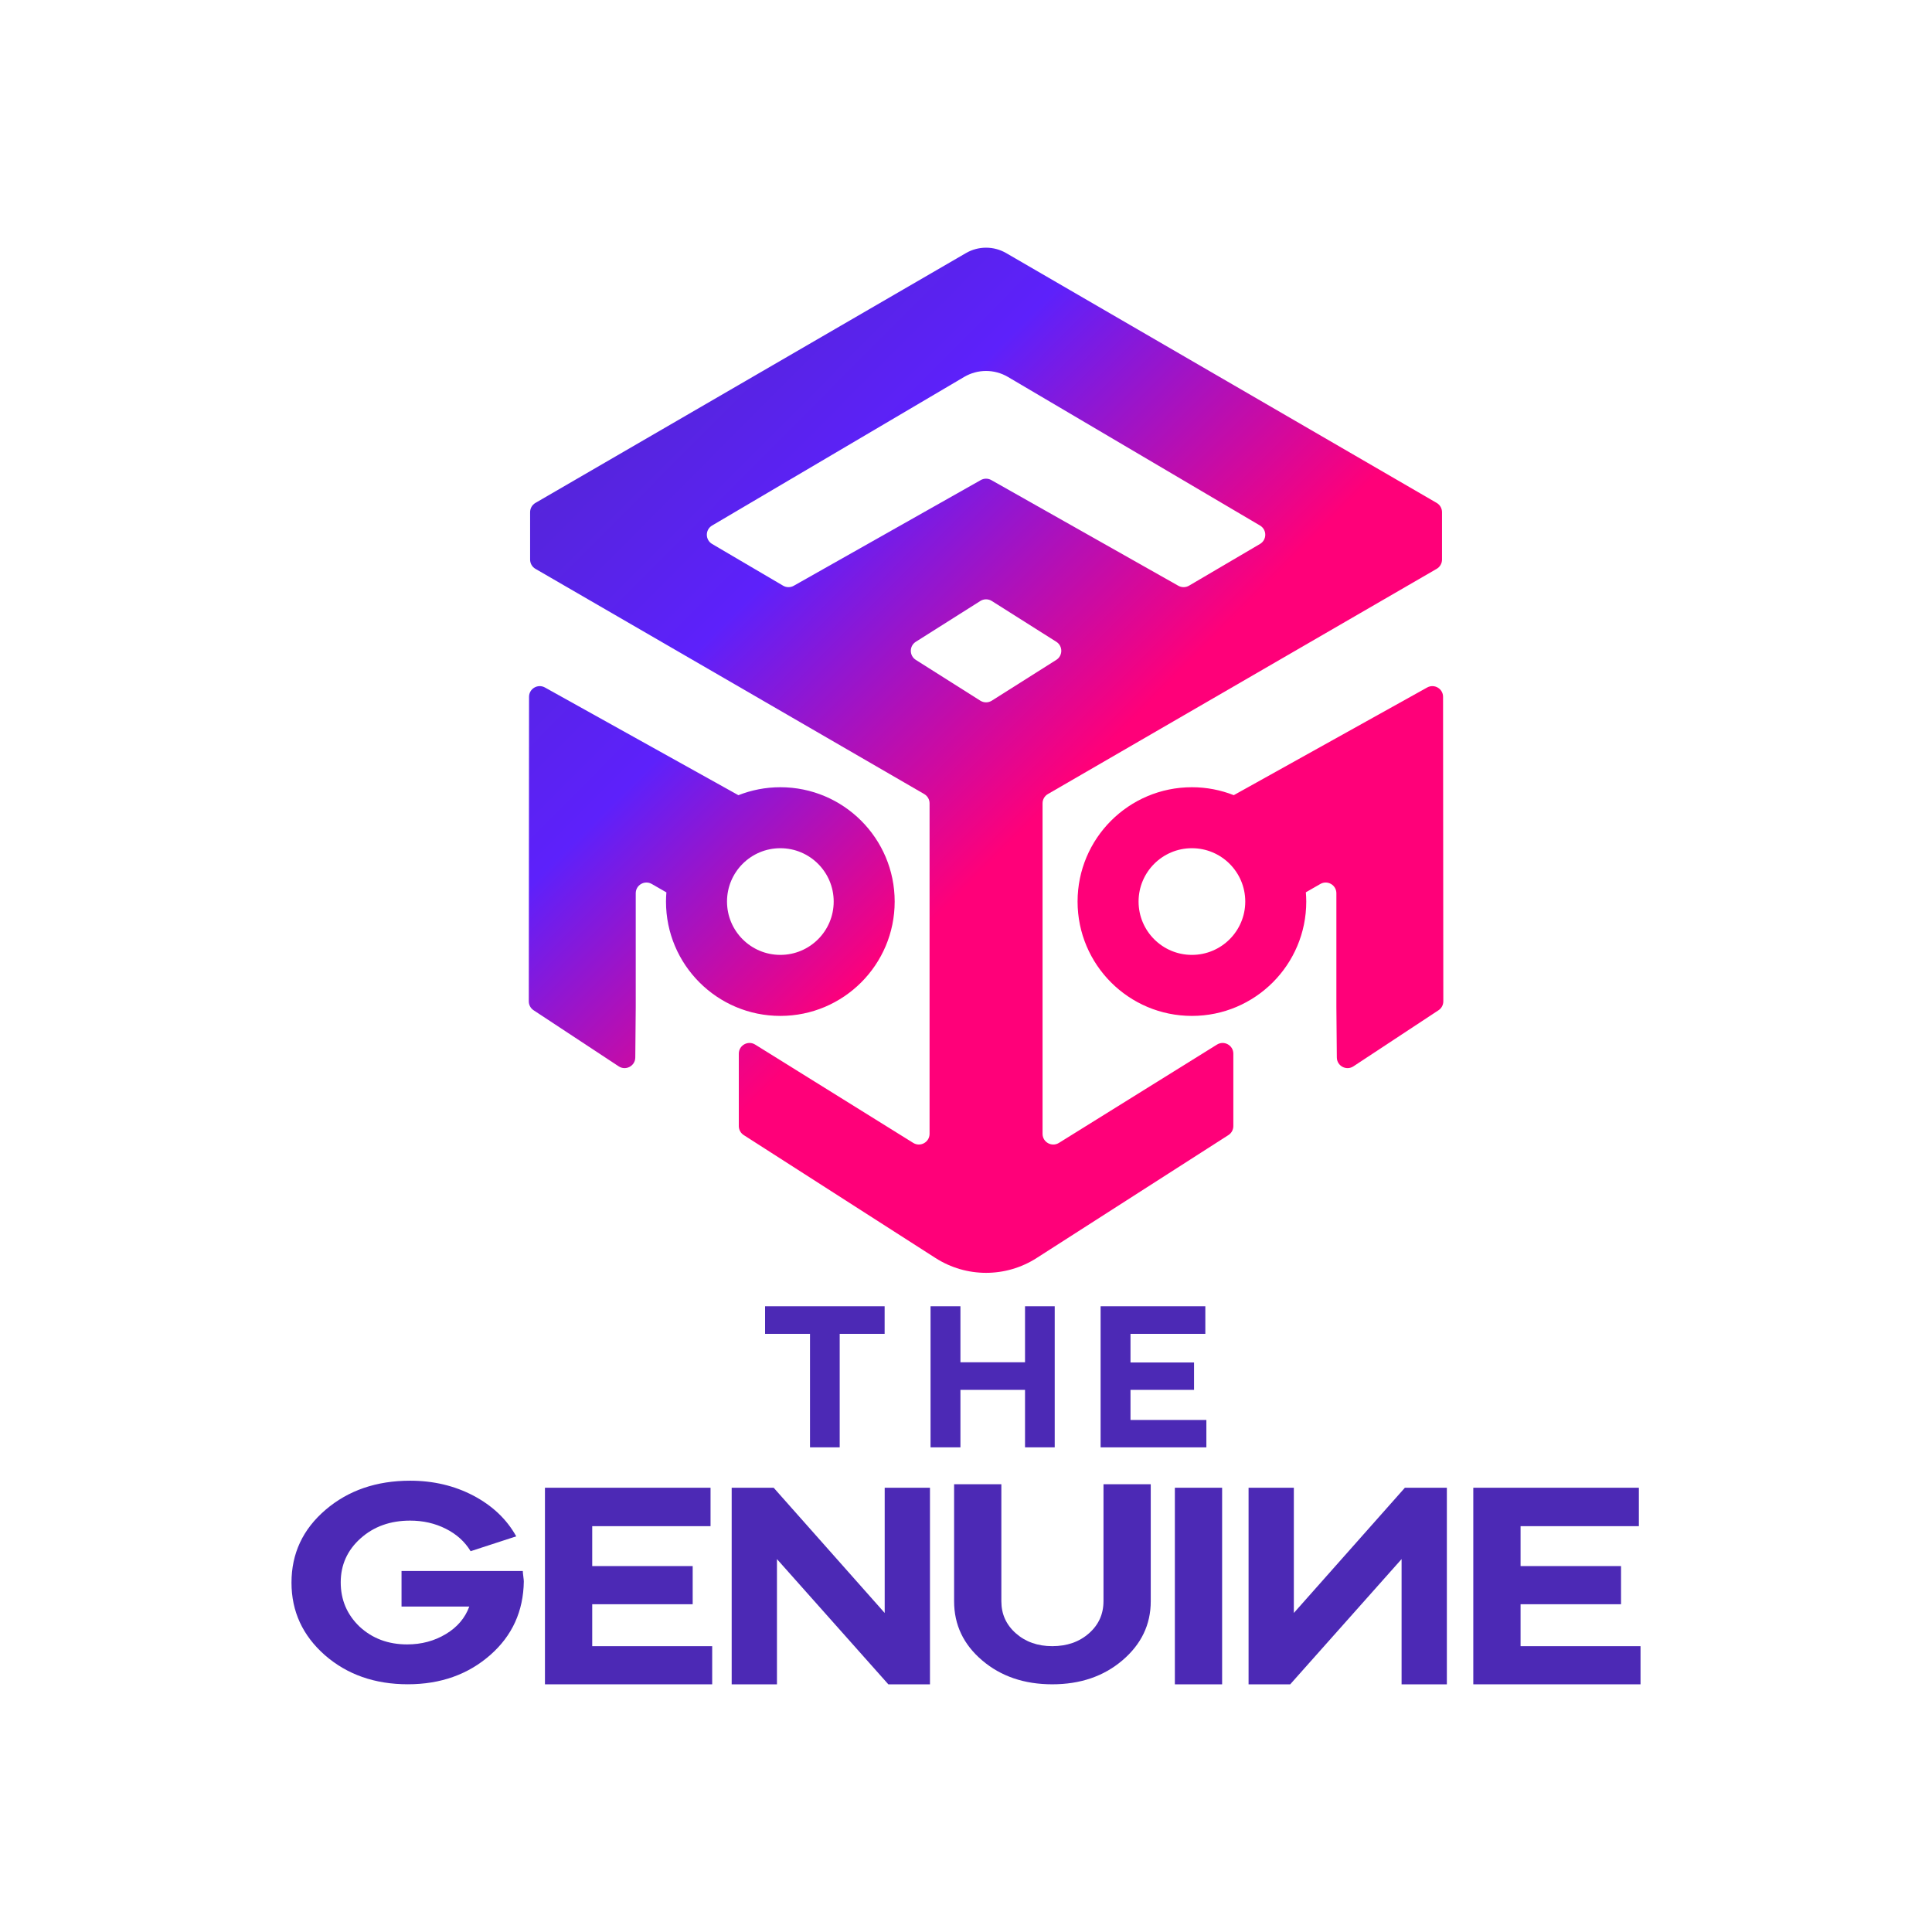
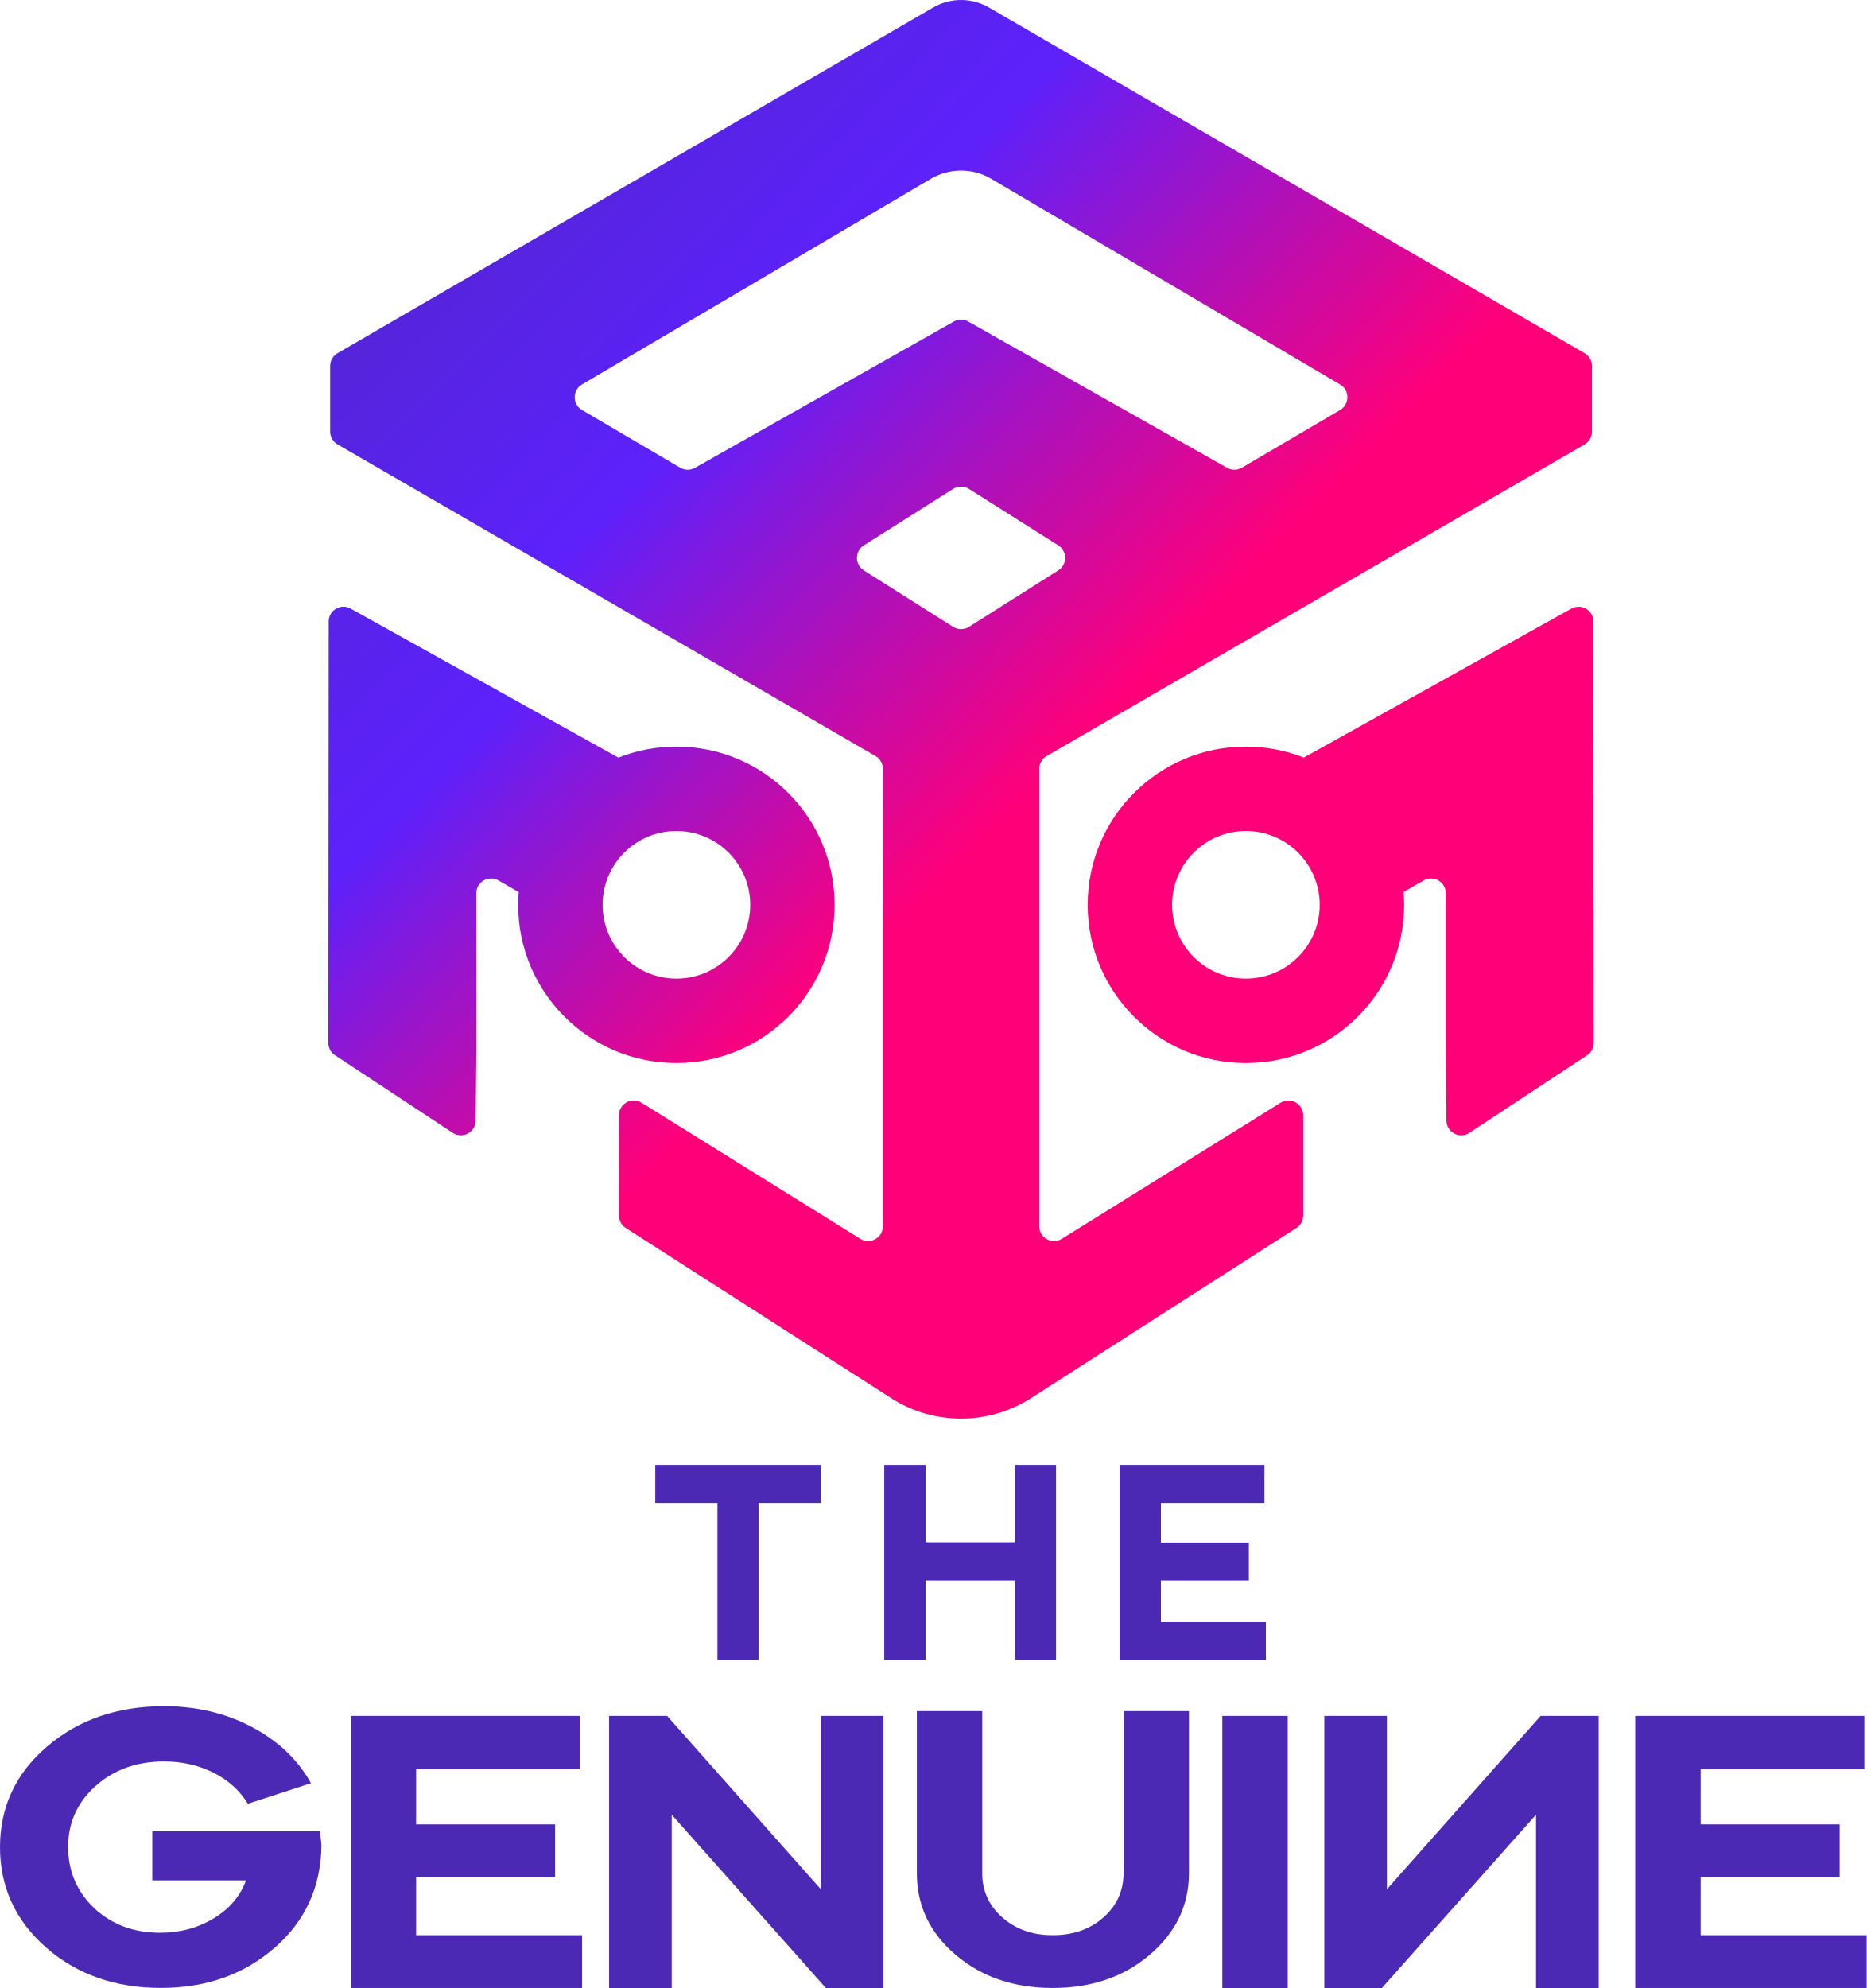
- <svg xmlns="http://www.w3.org/2000/svg" version="1.1" id="Layer_1" x="0px" y="0px" viewBox="0 0 1200 1200" style="enable-background:new 0 0 1200 1200;" xml:space="preserve">
+ <svg xmlns="http://www.w3.org/2000/svg" version="1.1" id="Layer_1" x="0px" y="0px" style="enable-background:new 0 0 1200 1200;" xml:space="preserve" viewBox="181.05 153.84 837.91 892.33">
  <style type="text/css">
	.st0{fill:#4C29B5;}
	.st1{fill:url(#SVGID_1_);}
	.st2{fill:url(#SVGID_00000099625699881743475640000017096507967549106838_);}
	.st3{fill:url(#SVGID_00000183951889456865324830000013872039900421926569_);}
</style>
  <g>
    <g>
      <path class="st0" d="M324.73,975.79H249.4v22.07h42.08c-2.6,7.12-7.46,12.82-14.57,17.09c-7.12,4.28-15.12,6.42-24.02,6.42    c-11.77,0-21.62-3.68-29.56-11.04c-7.8-7.48-11.7-16.64-11.7-27.5c0-10.85,4.11-19.96,12.32-27.32    c8.21-7.35,18.47-11.03,30.79-11.03c8.07,0,15.46,1.69,22.17,5.07c6.7,3.38,11.83,8.02,15.4,13.93l28.33-9.23    c-5.89-10.61-14.78-19.05-26.69-25.33c-11.77-6.15-24.84-9.23-39.21-9.23c-20.94,0-38.46,6.03-52.55,18.09    c-14.1,12.06-21.14,27.13-21.14,45.22c0,17.85,6.91,32.86,20.73,45.04c13.82,12.06,31,18.09,51.52,18.09    c20.39,0,37.49-6.09,51.32-18.27c13.55-11.94,20.46-27.13,20.73-45.59c0-0.48-0.1-1.54-0.31-3.16S324.73,976.4,324.73,975.79z" />
      <polygon class="st0" points="367.84,996.42 430.24,996.42 430.24,972.72 367.84,972.72 367.84,947.93 441.33,947.93     441.33,924.06 338.48,924.06 338.48,1046.16 442.35,1046.16 442.35,1022.47 367.84,1022.47   " />
      <polygon class="st0" points="549.5,1001.84 480.53,924.06 454.46,924.06 454.46,1046.16 482.58,1046.16 482.58,968.38     551.76,1046.16 577.62,1046.16 577.62,924.06 549.5,924.06   " />
      <path class="st0" d="M685.39,994.6c0,7.96-3.01,14.59-9.03,19.9c-6.02,5.31-13.62,7.96-22.79,7.96c-9.03,0-16.56-2.65-22.58-7.96    c-6.02-5.31-9.03-11.94-9.03-19.9v-72.72h-29.35v72.72c0,14.59,5.82,26.84,17.45,36.72c11.63,9.89,26.14,14.83,43.52,14.83    c17.38,0,31.88-4.94,43.52-14.83c11.77-10.01,17.65-22.25,17.65-36.72v-72.72h-29.35V994.6z" />
      <rect x="729.73" y="924.06" class="st0" width="29.35" height="122.11" />
      <polygon class="st0" points="803.63,1001.84 803.63,924.06 775.51,924.06 775.51,1046.16 801.37,1046.16 870.55,968.38     870.55,1046.16 898.67,1046.16 898.67,924.06 872.6,924.06   " />
      <polygon class="st0" points="944.45,1022.47 944.45,996.42 1006.85,996.42 1006.85,972.72 944.45,972.72 944.45,947.93     1017.93,947.93 1017.93,924.06 915.09,924.06 915.09,1046.16 1018.96,1046.16 1018.96,1022.47   " />
    </g>
    <g>
      <g>
        <linearGradient id="SVGID_1_" gradientUnits="userSpaceOnUse" x1="712.951" y1="846.657" x2="126.121" y2="263.663">
          <stop offset="0.352" style="stop-color:#FF0079" />
          <stop offset="0.582" style="stop-color:#5D21FB" />
          <stop offset="0.973" style="stop-color:#4C29B5" />
        </linearGradient>
        <path class="st1" d="M394.87,625.52v-70.71c0-5.11,5.53-8.31,9.96-5.76l9.08,5.22c-0.15,1.89-0.25,3.79-0.25,5.71     c0,39.23,31.8,71.02,71.02,71.02s71.02-31.8,71.02-71.02s-31.8-71.02-71.02-71.02c-9.2,0-17.98,1.77-26.05,4.95l-120.15-66.89     c-4.43-2.47-9.88,0.72-9.88,5.79c-0.03,38.91-0.14,166.17-0.16,189.14c0,2.24,1.12,4.31,2.99,5.54l52.85,34.83     c4.4,2.9,10.26-0.22,10.31-5.49L394.87,625.52z M484.69,526.84c18.3,0,33.13,14.83,33.13,33.13s-14.83,33.13-33.13,33.13     s-33.13-14.83-33.13-33.13S466.39,526.84,484.69,526.84z" />
        <linearGradient id="SVGID_00000125581842030058618800000017009511521115298950_" gradientUnits="userSpaceOnUse" x1="916.081" y1="642.191" x2="329.251" y2="59.197">
          <stop offset="0.34" style="stop-color:#FF0079" />
          <stop offset="0.558" style="stop-color:#5D21FB" />
          <stop offset="0.973" style="stop-color:#4C29B5" />
        </linearGradient>
        <path style="fill:url(#SVGID_00000125581842030058618800000017009511521115298950_);" d="M893.48,627.49     c1.87-1.23,2.99-3.31,2.99-5.54c-0.02-22.97-0.12-150.23-0.16-189.14c0-5.07-5.45-8.26-9.88-5.79l-120.11,66.87     c-8.06-3.17-16.82-4.93-26-4.93c-39.23,0-71.02,31.8-71.02,71.02S701.09,631,740.32,631c39.23,0,71.02-31.8,71.02-71.02     c0-1.94-0.1-3.86-0.25-5.76l9-5.17c4.43-2.55,9.96,0.65,9.96,5.76v70.71l0.28,31.31c0.05,5.27,5.91,8.39,10.31,5.49     L893.48,627.49z M740.32,593.1c-18.3,0-33.13-14.83-33.13-33.13s14.83-33.13,33.13-33.13c18.3,0,33.13,14.83,33.13,33.13     S758.61,593.1,740.32,593.1z" />
        <linearGradient id="SVGID_00000083088316952915553920000000133257357129309317_" gradientUnits="userSpaceOnUse" x1="864.165" y1="694.449" x2="277.335" y2="111.454">
          <stop offset="0.348" style="stop-color:#FF0079" />
          <stop offset="0.618" style="stop-color:#5D21FB" />
          <stop offset="0.973" style="stop-color:#4C29B5" />
        </linearGradient>
        <path style="fill:url(#SVGID_00000083088316952915553920000000133257357129309317_);" d="M755.88,648.82l-98.17,61.06     c-4.43,2.75-10.16-0.43-10.16-5.64V498.95c0-2.37,1.26-4.56,3.32-5.75l241.47-139.88c2.05-1.19,3.32-3.38,3.32-5.75v-29.45     c0-2.37-1.26-4.56-3.31-5.75L624.97,157.21c-7.74-4.49-17.29-4.49-25.02,0L332.57,312.37c-2.05,1.19-3.31,3.38-3.31,5.75v29.45     c0,2.37,1.26,4.56,3.32,5.75L574.05,493.2c2.05,1.19,3.32,3.38,3.32,5.75v205.28c0,5.21-5.73,8.4-10.16,5.64l-98.16-61.06     c-4.43-2.75-10.16,0.43-10.16,5.64v44.97c0,2.27,1.15,4.37,3.06,5.6l119.13,76.37c19.13,12.26,43.65,12.26,62.78,0l119.13-76.37     c1.91-1.22,3.06-3.33,3.06-5.6v-44.97C766.04,649.25,760.31,646.06,755.88,648.82z M493.02,363.83c-2.07,1.17-4.6,1.15-6.64-0.06     l-44.07-25.9c-4.37-2.57-4.37-8.88-0.01-11.46l156.56-92.29c8.39-4.95,18.8-4.95,27.19,0l156.56,92.29     c4.37,2.57,4.36,8.89-0.01,11.46l-44.07,25.9c-2.04,1.2-4.57,1.22-6.64,0.06l-116.17-65.65c-2.03-1.15-4.51-1.15-6.54,0     L493.02,363.83z M568.83,398.62l40.08-25.34c2.17-1.37,4.94-1.37,7.1,0l40.08,25.34c4.13,2.61,4.13,8.63,0,11.24l-40.08,25.35     c-2.17,1.37-4.94,1.37-7.11,0l-40.08-25.35C564.7,407.25,564.7,401.23,568.83,398.62z" />
      </g>
    </g>
    <g>
      <path class="st0" d="M503.11,828.48H475.2v-17.14h74.26v17.14h-27.91v70.49h-18.44V828.48z" />
      <path class="st0" d="M596.54,898.97h-18.56v-87.63h18.56v34.79h40.12v-34.79h18.44v87.63h-18.44v-35.7h-40.12V898.97z" />
      <path class="st0" d="M683.61,811.34h65.04v17.14h-46.48v17.78h39.47v17.01h-39.47v18.7h47.13v17.01h-65.69V811.34z" />
    </g>
  </g>
</svg>
